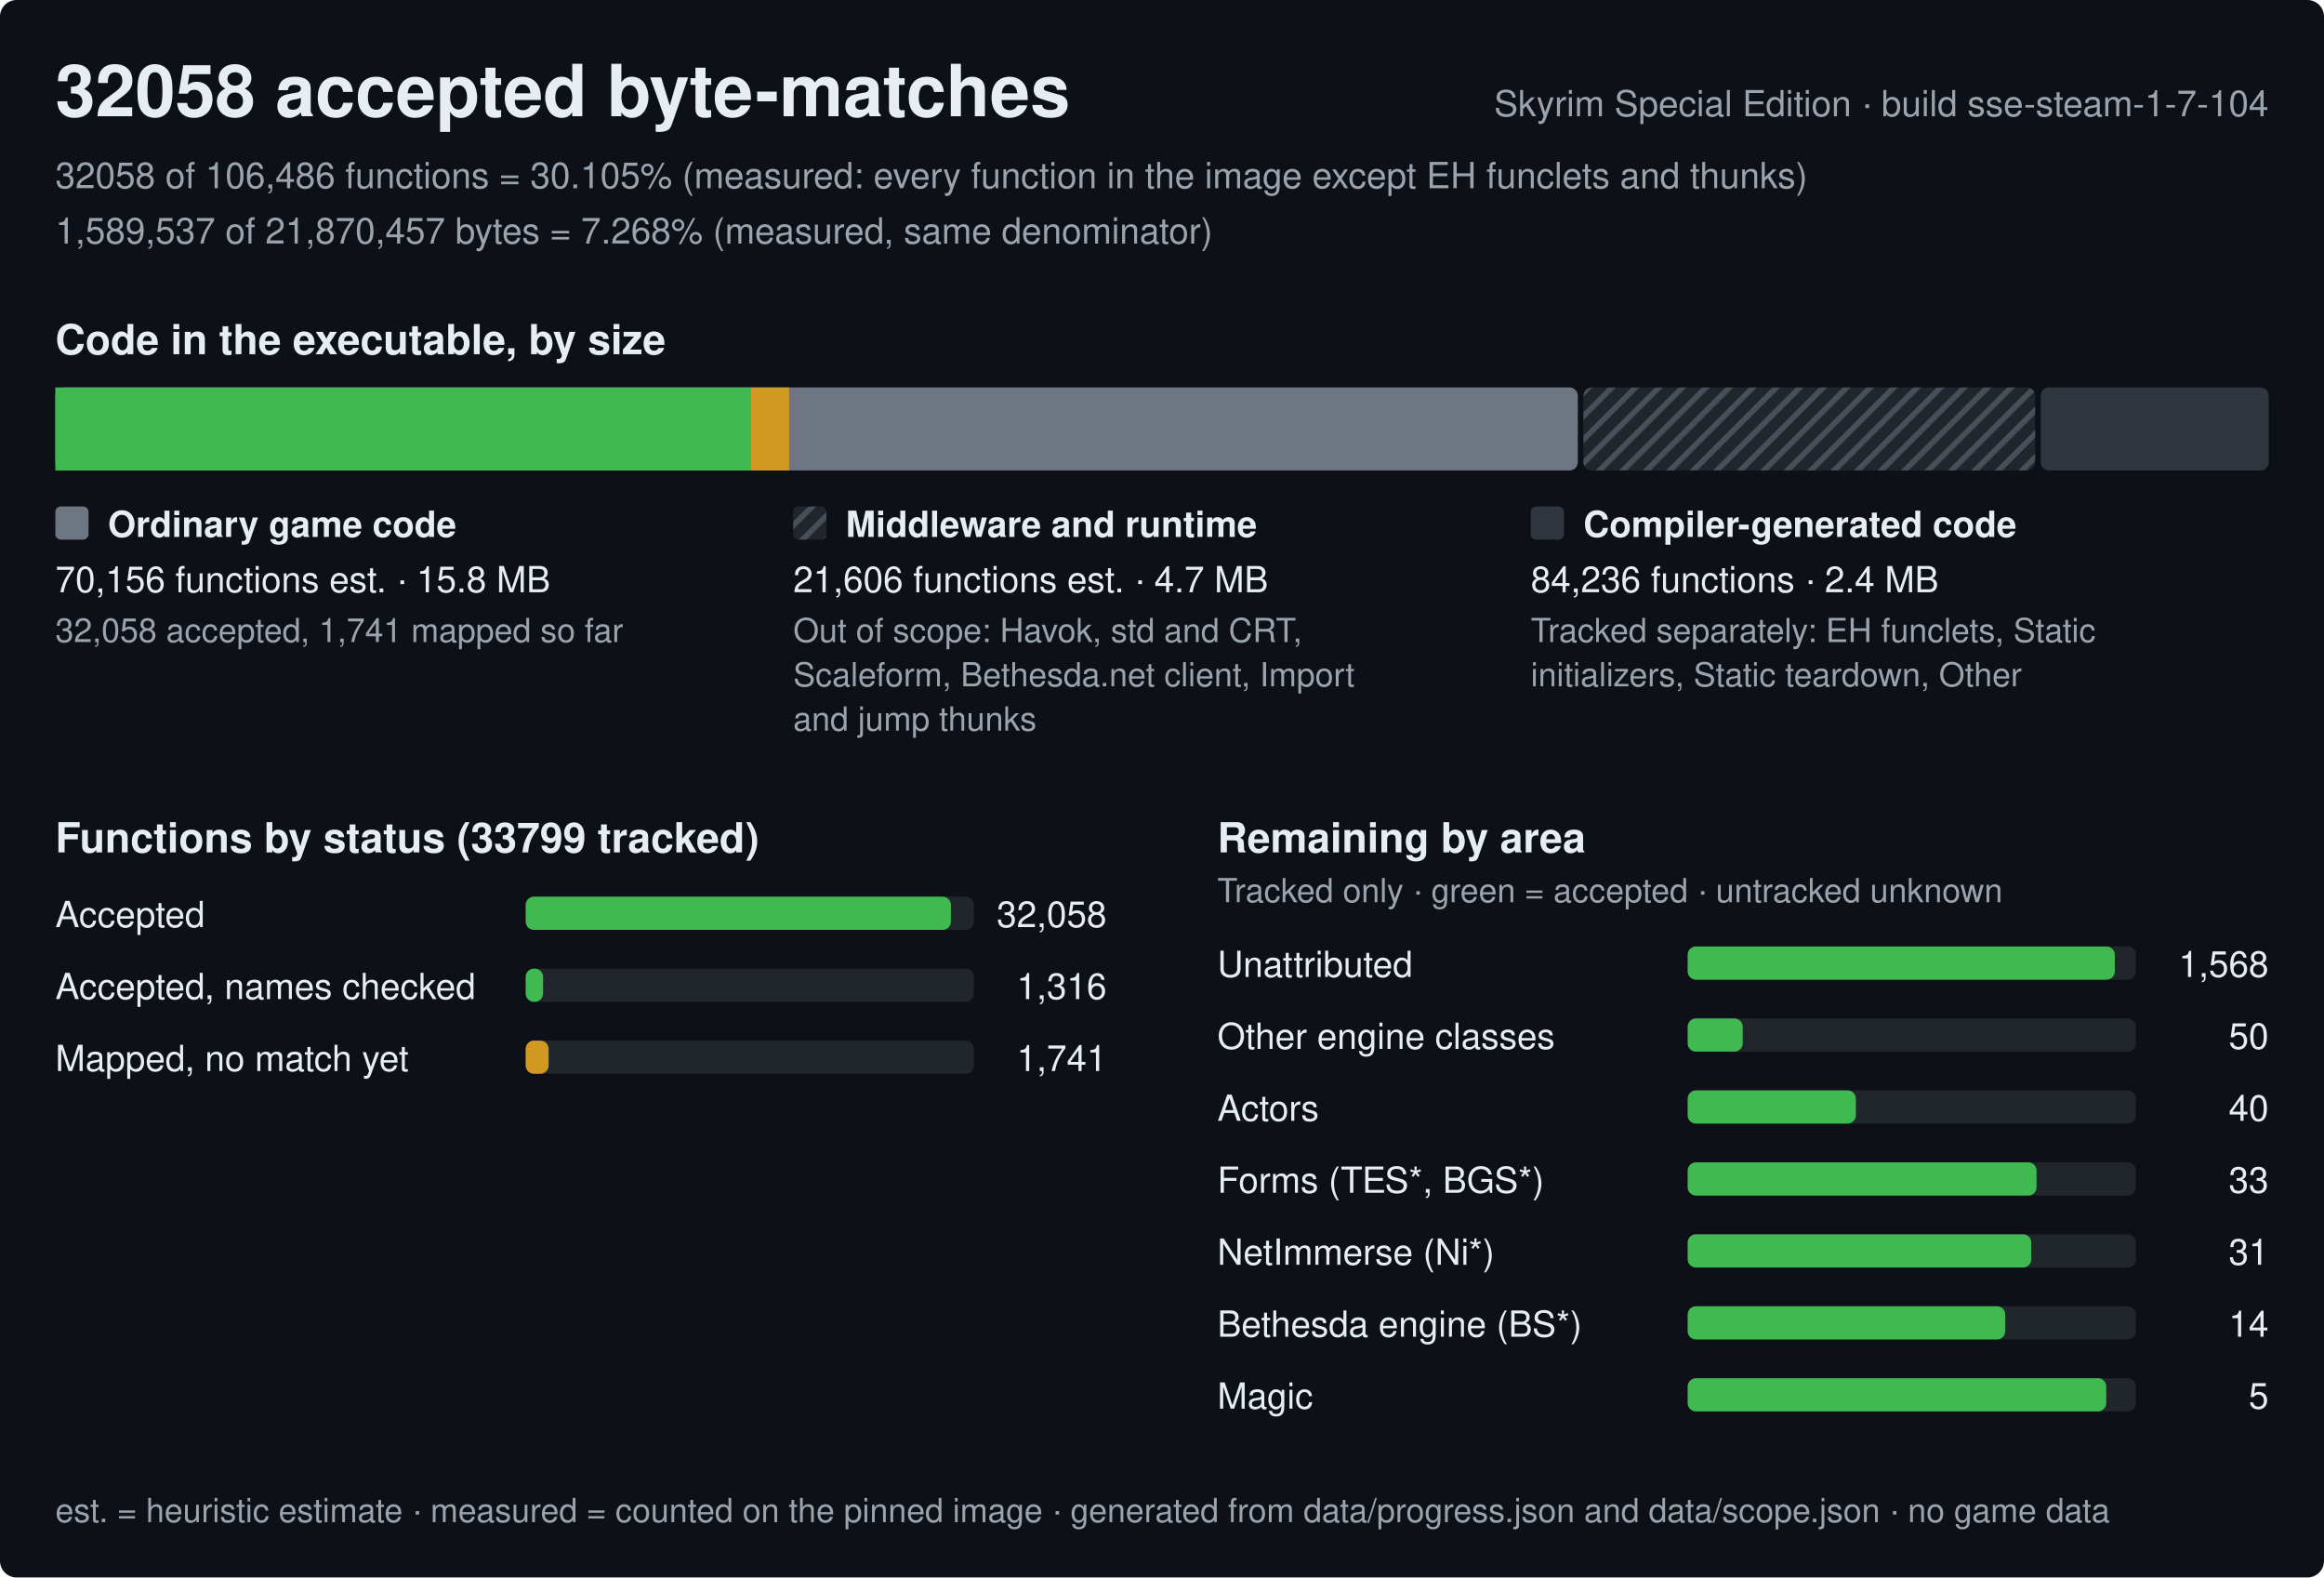
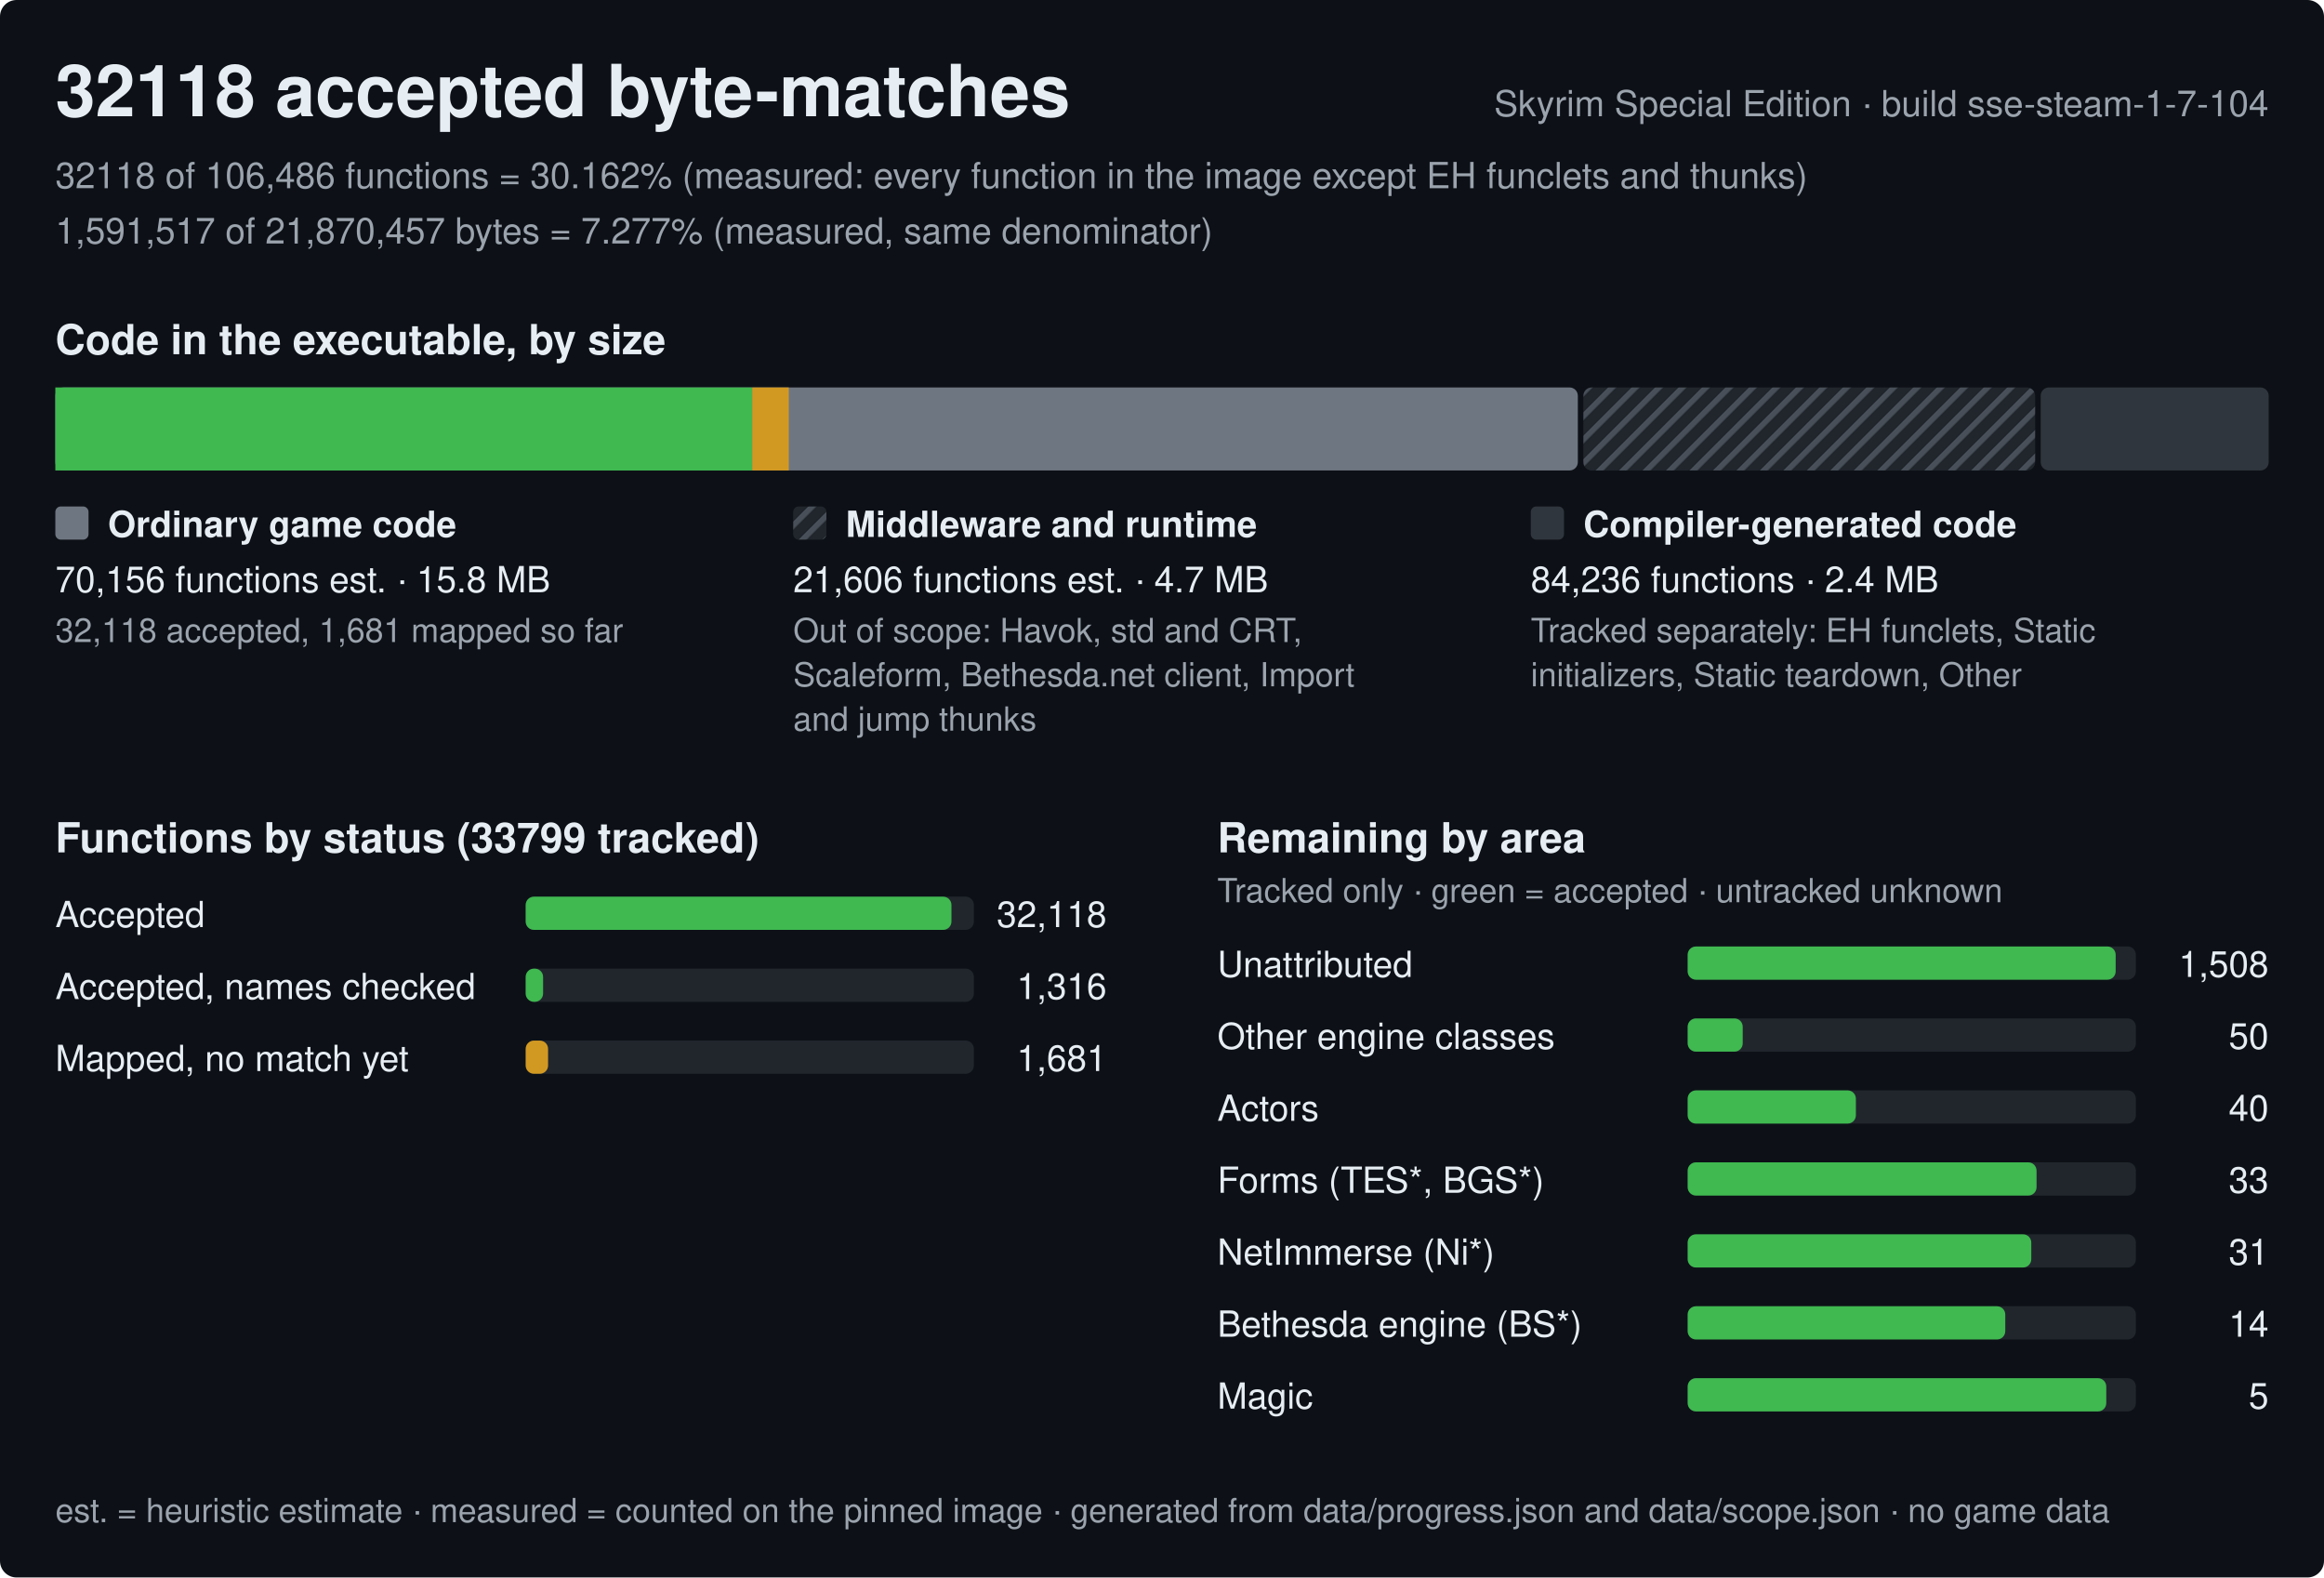
<svg xmlns="http://www.w3.org/2000/svg" width="840" height="570" viewBox="0 0 840 570" role="img" aria-label="Progress of the Skyrim Special Edition byte-matching reconstruction, build sse-steam-1-7-104">
  <style>text{font-family:-apple-system,BlinkMacSystemFont,'Segoe UI',Helvetica,Arial,sans-serif;fill:#e6edf3;white-space:pre}.h{font-size:26px;font-weight:600}.st{font-size:15px;font-weight:600}.lb{font-size:13px;font-weight:600}.bl{font-size:12px;font-weight:600;stroke:#0d1117;stroke-width:3px;paint-order:stroke;stroke-linejoin:round}.rl{font-size:13px}.fn{font-size:12px;fill:#9ba3ad}.mu{fill:#9ba3ad}</style>
  <defs>
    <pattern id="hx" width="6" height="6" patternUnits="userSpaceOnUse" patternTransform="rotate(45)">
      <rect width="6" height="6" fill="#21262d" />
      <rect width="2" height="6" fill="#484f58" />
    </pattern>
  </defs>
  <rect width="840" height="570" rx="6" fill="#0d1117" />
-   <text x="20" y="42" class="h">32058 accepted byte-matches</text>
+   <text x="20" y="42" class="h">32118 accepted byte-matches</text>
  <text x="820" y="42" class="rl mu" text-anchor="end">Skyrim Special Edition · build sse-steam-1-7-104</text>
-   <text x="20" y="68" class="rl mu">32058 of 106,486 functions = 30.105% (measured: every function in the image except EH funclets and thunks)</text>
-   <text x="20" y="88" class="rl mu">1,589,537 of 21,870,457 bytes = 7.268% (measured, same denominator)</text>
+   <text x="20" y="68" class="rl mu">32118 of 106,486 functions = 30.162% (measured: every function in the image except EH funclets and thunks)</text>
+   <text x="20" y="88" class="rl mu">1,591,517 of 21,870,457 bytes = 7.277% (measured, same denominator)</text>
  <text x="20" y="128" class="st">Code in the executable, by size</text>
  <rect x="20" y="140" width="550.3" height="30" rx="3" fill="#6e7681" />
-   <rect x="20" y="140" width="251.5" height="30" fill="#3fb950" />
-   <rect x="271.5" y="140" width="13.7" height="30" fill="#d29922" />
+   <rect x="20" y="140" width="251.9" height="30" fill="#3fb950" />
+   <rect x="271.9" y="140" width="13.2" height="30" fill="#d29922" />
  <rect x="572.3" y="140" width="163.3" height="30" rx="3" fill="url(#hx)" />
  <rect x="737.6" y="140" width="82.4" height="30" rx="3" fill="#30363d" />
  <rect x="20" y="183" width="12" height="12" rx="2" fill="#6e7681" />
  <text x="39" y="194" class="lb">Ordinary game code</text>
  <text x="20" y="214" class="rl">70,156 functions est. · 15.8 MB</text>
-   <text x="20" y="232" class="fn">32,058 accepted, 1,741 mapped so far</text>
+   <text x="20" y="232" class="fn">32,118 accepted, 1,681 mapped so far</text>
  <rect x="286.7" y="183" width="12" height="12" rx="2" fill="url(#hx)" />
  <text x="305.7" y="194" class="lb">Middleware and runtime</text>
  <text x="286.7" y="214" class="rl">21,606 functions est. · 4.7 MB</text>
  <text x="286.7" y="232" class="fn">Out of scope: Havok, std and CRT,</text>
  <text x="286.7" y="248" class="fn">Scaleform, Bethesda.net client, Import</text>
  <text x="286.7" y="264" class="fn">and jump thunks</text>
  <rect x="553.3" y="183" width="12" height="12" rx="2" fill="#30363d" />
  <text x="572.3" y="194" class="lb">Compiler-generated code</text>
  <text x="553.3" y="214" class="rl">84,236 functions · 2.4 MB</text>
  <text x="553.3" y="232" class="fn">Tracked separately: EH funclets, Static</text>
  <text x="553.3" y="248" class="fn">initializers, Static teardown, Other</text>
  <text x="20" y="308" class="st">Functions by status (33799 tracked)</text>
  <text x="20" y="335" class="rl">Accepted</text>
  <rect x="190" y="324" width="162.0" height="12" rx="3" fill="#21262d" />
-   <rect x="190" y="324" width="153.7" height="12" rx="3" fill="#3fb950" />
-   <text x="400.0" y="335" class="rl" text-anchor="end">32,058</text>
+   <rect x="190" y="324" width="153.9" height="12" rx="3" fill="#3fb950" />
+   <text x="400.0" y="335" class="rl" text-anchor="end">32,118</text>
  <text x="20" y="361" class="rl">Accepted, names checked</text>
  <rect x="190" y="350" width="162.0" height="12" rx="3" fill="#21262d" />
  <rect x="190" y="350" width="6.3" height="12" rx="3" fill="#3fb950" />
  <text x="400.0" y="361" class="rl" text-anchor="end">1,316</text>
  <text x="20" y="387" class="rl">Mapped, no match yet</text>
  <rect x="190" y="376" width="162.0" height="12" rx="3" fill="#21262d" />
-   <rect x="190" y="376" width="8.3" height="12" rx="3" fill="#d29922" />
-   <text x="400.0" y="387" class="rl" text-anchor="end">1,741</text>
+   <rect x="190" y="376" width="8.1" height="12" rx="3" fill="#d29922" />
+   <text x="400.0" y="387" class="rl" text-anchor="end">1,681</text>
  <text x="440.0" y="308" class="st">Remaining by area</text>
  <text x="440.0" y="326" class="fn">Tracked only · green = accepted · untracked unknown</text>
  <text x="440.0" y="353" class="rl">Unattributed</text>
  <rect x="610.0" y="342" width="162.0" height="12" rx="3" fill="#21262d" />
-   <rect x="610.0" y="342" width="154.4" height="12" rx="3" fill="#3fb950" />
-   <text x="820.0" y="353" class="rl" text-anchor="end">1,568</text>
+   <rect x="610.0" y="342" width="154.7" height="12" rx="3" fill="#3fb950" />
+   <text x="820.0" y="353" class="rl" text-anchor="end">1,508</text>
  <text x="440.0" y="379" class="rl">Other engine classes</text>
  <rect x="610.0" y="368" width="162.0" height="12" rx="3" fill="#21262d" />
  <rect x="610.0" y="368" width="19.9" height="12" rx="3" fill="#3fb950" />
  <text x="820.0" y="379" class="rl" text-anchor="end">50</text>
  <text x="440.0" y="405" class="rl">Actors</text>
  <rect x="610.0" y="394" width="162.0" height="12" rx="3" fill="#21262d" />
  <rect x="610.0" y="394" width="60.8" height="12" rx="3" fill="#3fb950" />
  <text x="820.0" y="405" class="rl" text-anchor="end">40</text>
  <text x="440.0" y="431" class="rl">Forms (TES*, BGS*)</text>
  <rect x="610.0" y="420" width="162.0" height="12" rx="3" fill="#21262d" />
  <rect x="610.0" y="420" width="126.1" height="12" rx="3" fill="#3fb950" />
  <text x="820.0" y="431" class="rl" text-anchor="end">33</text>
  <text x="440.0" y="457" class="rl">NetImmerse (Ni*)</text>
  <rect x="610.0" y="446" width="162.0" height="12" rx="3" fill="#21262d" />
  <rect x="610.0" y="446" width="124.2" height="12" rx="3" fill="#3fb950" />
  <text x="820.0" y="457" class="rl" text-anchor="end">31</text>
  <text x="440.0" y="483" class="rl">Bethesda engine (BS*)</text>
  <rect x="610.0" y="472" width="162.0" height="12" rx="3" fill="#21262d" />
  <rect x="610.0" y="472" width="114.8" height="12" rx="3" fill="#3fb950" />
  <text x="820.0" y="483" class="rl" text-anchor="end">14</text>
  <text x="440.0" y="509" class="rl">Magic</text>
  <rect x="610.0" y="498" width="162.0" height="12" rx="3" fill="#21262d" />
  <rect x="610.0" y="498" width="151.3" height="12" rx="3" fill="#3fb950" />
  <text x="820.0" y="509" class="rl" text-anchor="end">5</text>
  <text x="20" y="550" class="fn">est. = heuristic estimate · measured = counted on the pinned image · generated from data/progress.json and data/scope.json · no game data</text>
</svg>
